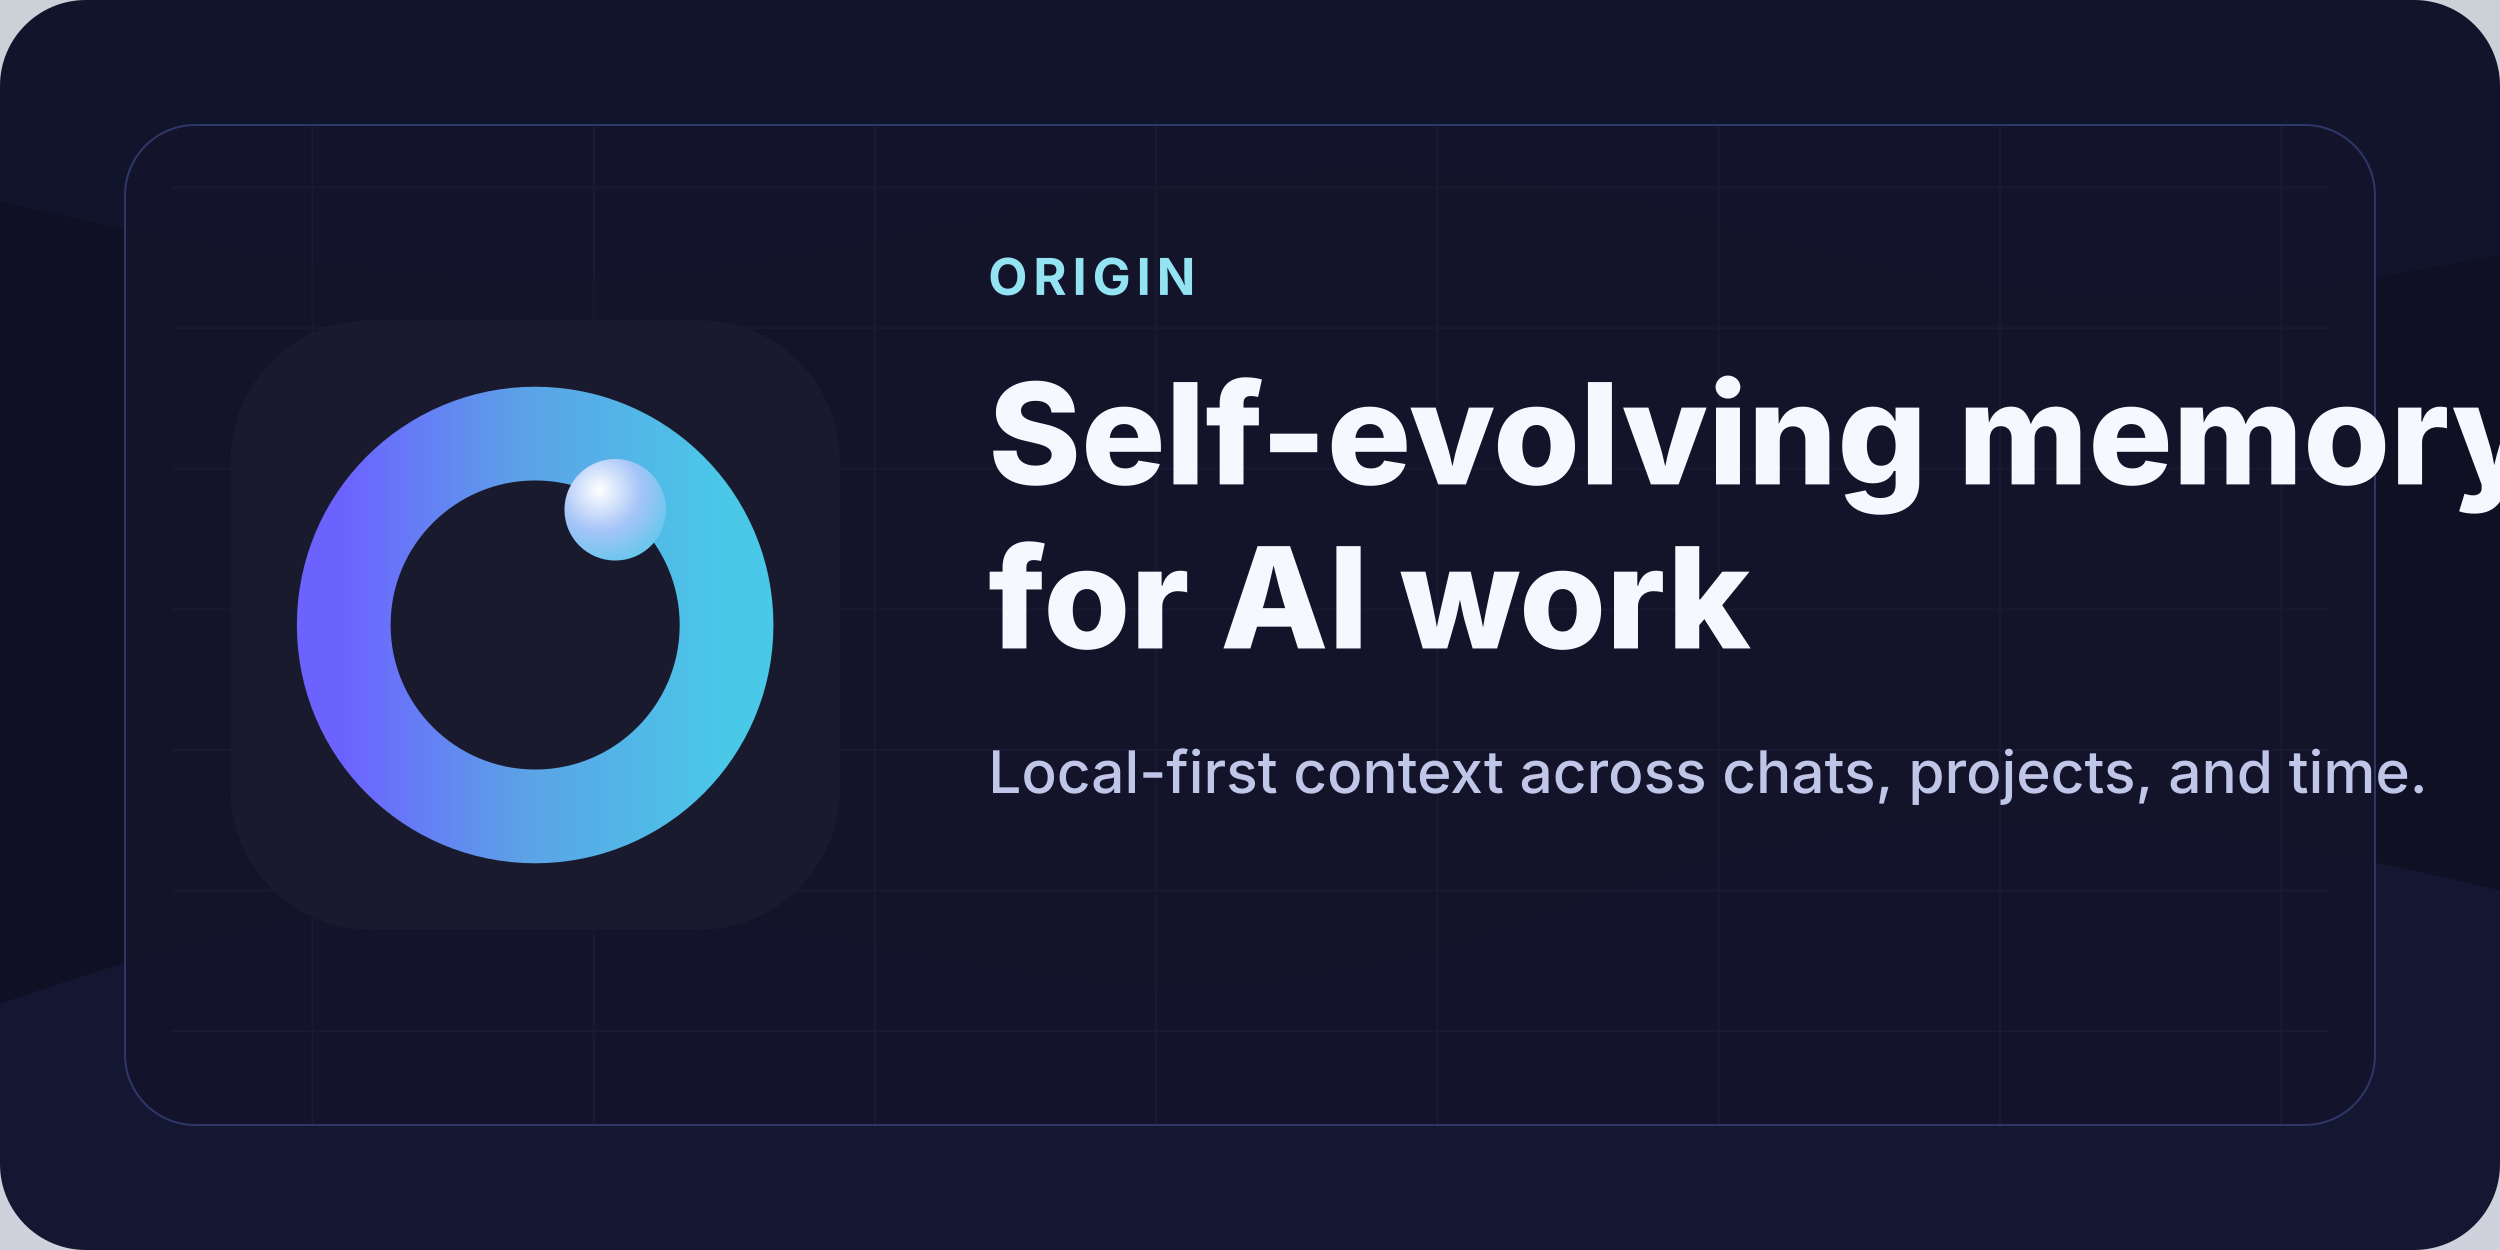
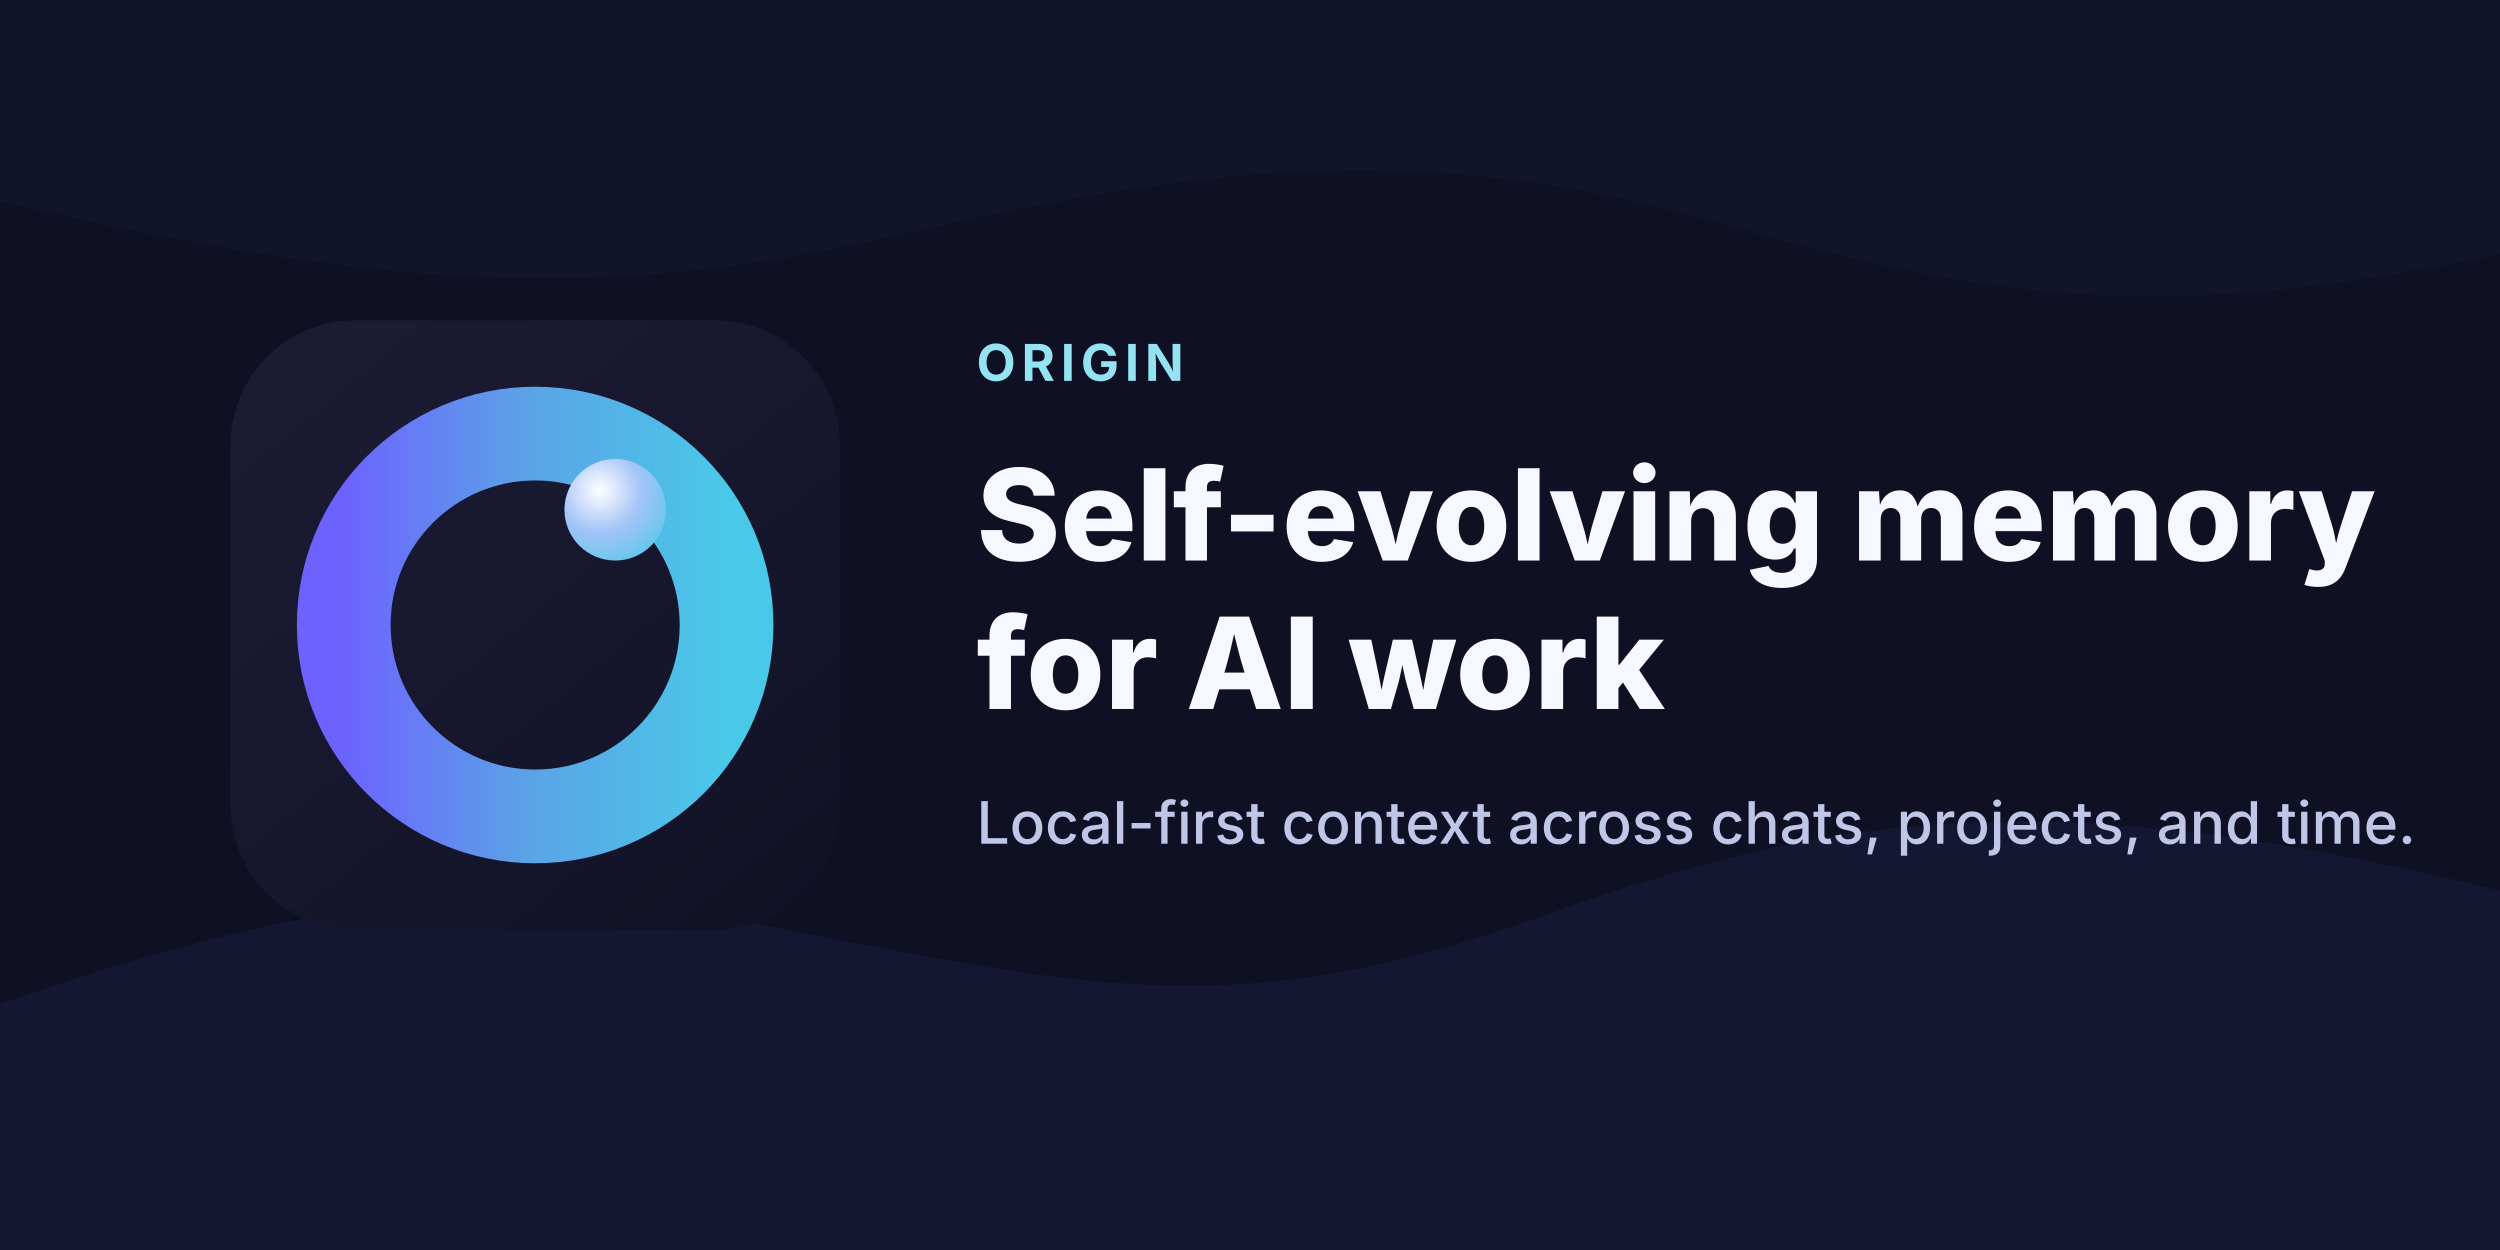
<svg xmlns="http://www.w3.org/2000/svg" width="1280" height="640" viewBox="0 0 1280 640" fill="none" role="img" aria-labelledby="title desc">
-   <rect width="1280" height="640" rx="44" fill="#101024" />
+   <rect width="1280" height="640" fill="#101024" />
  <g opacity="0.22">
    <path d="M0 514C161 458 258 447 398 475C564 508 639 523 790 469C943 414 1053 401 1280 456V640H0V514Z" fill="#26345F" />
    <path d="M0 103C199 149 310 155 461 120C618 84 731 71 884 115C1030 157 1116 164 1280 130V0H0V103Z" fill="#172A4A" />
  </g>
-   <g opacity="0.17" stroke="#BFD8FF" stroke-width="1">
-     <path d="M88 96H1192" />
-     <path d="M88 168H1192" />
-     <path d="M88 240H1192" />
-     <path d="M88 312H1192" />
-     <path d="M88 384H1192" />
-     <path d="M88 456H1192" />
-     <path d="M88 528H1192" />
-     <path d="M160 64V576" />
-     <path d="M304 64V576" />
-     <path d="M448 64V576" />
-     <path d="M592 64V576" />
-     <path d="M736 64V576" />
-     <path d="M880 64V576" />
-     <path d="M1024 64V576" />
-     <path d="M1168 64V576" />
-   </g>
-   <rect x="64" y="64" width="1152" height="512" rx="36" fill="#14142B" fill-opacity="0.78" stroke="#2F3769" />
  <g transform="translate(118 164)">
-     <rect width="312" height="312" rx="72" fill="#1A1A2E" />
+     <rect width="312" height="312" rx="64" fill="url(#tile)" />
    <circle cx="156" cy="156" r="98" stroke="url(#ring)" stroke-width="48" />
    <circle cx="197" cy="97" r="26" fill="url(#orb)" />
  </g>
-   <g transform="translate(506 151)">
+   <g transform="translate(500 195)">
    <text x="0" y="0" fill="#93E3F2" font-family="Inter, ui-sans-serif, system-ui, -apple-system, BlinkMacSystemFont, 'Segoe UI', sans-serif" font-size="26" font-weight="700" letter-spacing="3">
      ORIGIN
    </text>
-     <text x="0" y="97" fill="#F7F8FF" font-family="Inter, ui-sans-serif, system-ui, -apple-system, BlinkMacSystemFont, 'Segoe UI', sans-serif" font-size="72" font-weight="760">
+     <text x="0" y="92" fill="#F7F8FF" font-family="Inter, ui-sans-serif, system-ui, -apple-system, BlinkMacSystemFont, 'Segoe UI', sans-serif" font-size="65" font-weight="760">
      Self-evolving memory
    </text>
-     <text x="0" y="181" fill="#F7F8FF" font-family="Inter, ui-sans-serif, system-ui, -apple-system, BlinkMacSystemFont, 'Segoe UI', sans-serif" font-size="72" font-weight="760">
+     <text x="0" y="168" fill="#F7F8FF" font-family="Inter, ui-sans-serif, system-ui, -apple-system, BlinkMacSystemFont, 'Segoe UI', sans-serif" font-size="65" font-weight="760">
      for AI work
    </text>
-     <text x="0" y="255" fill="#BFC6E8" font-family="Inter, ui-sans-serif, system-ui, -apple-system, BlinkMacSystemFont, 'Segoe UI', sans-serif" font-size="30" font-weight="500">
+     <text x="0" y="237" fill="#BFC6E8" font-family="Inter, ui-sans-serif, system-ui, -apple-system, BlinkMacSystemFont, 'Segoe UI', sans-serif" font-size="30" font-weight="500">
      Local-first context across chats, projects, and time.
    </text>
  </g>
  <defs>
+     <linearGradient id="tile" x1="48" y1="18" x2="290" y2="312" gradientUnits="userSpaceOnUse">
+       <stop stop-color="#1B1B34" />
+       <stop offset="1" stop-color="#111126" />
+     </linearGradient>
    <linearGradient id="ring" x1="58" y1="156" x2="254" y2="156" gradientUnits="userSpaceOnUse">
      <stop stop-color="#6C63FF" />
      <stop offset="0.48" stop-color="#5BA3E6" />
      <stop offset="1" stop-color="#4AC8E8" />
    </linearGradient>
    <radialGradient id="orb" cx="0" cy="0" r="1" gradientUnits="userSpaceOnUse" gradientTransform="translate(189 87) rotate(52) scale(47)">
      <stop stop-color="#FFFFFF" />
      <stop offset="0.45" stop-color="#A5C4F7" />
      <stop offset="1" stop-color="#4AC8E8" />
    </radialGradient>
  </defs>
</svg>
